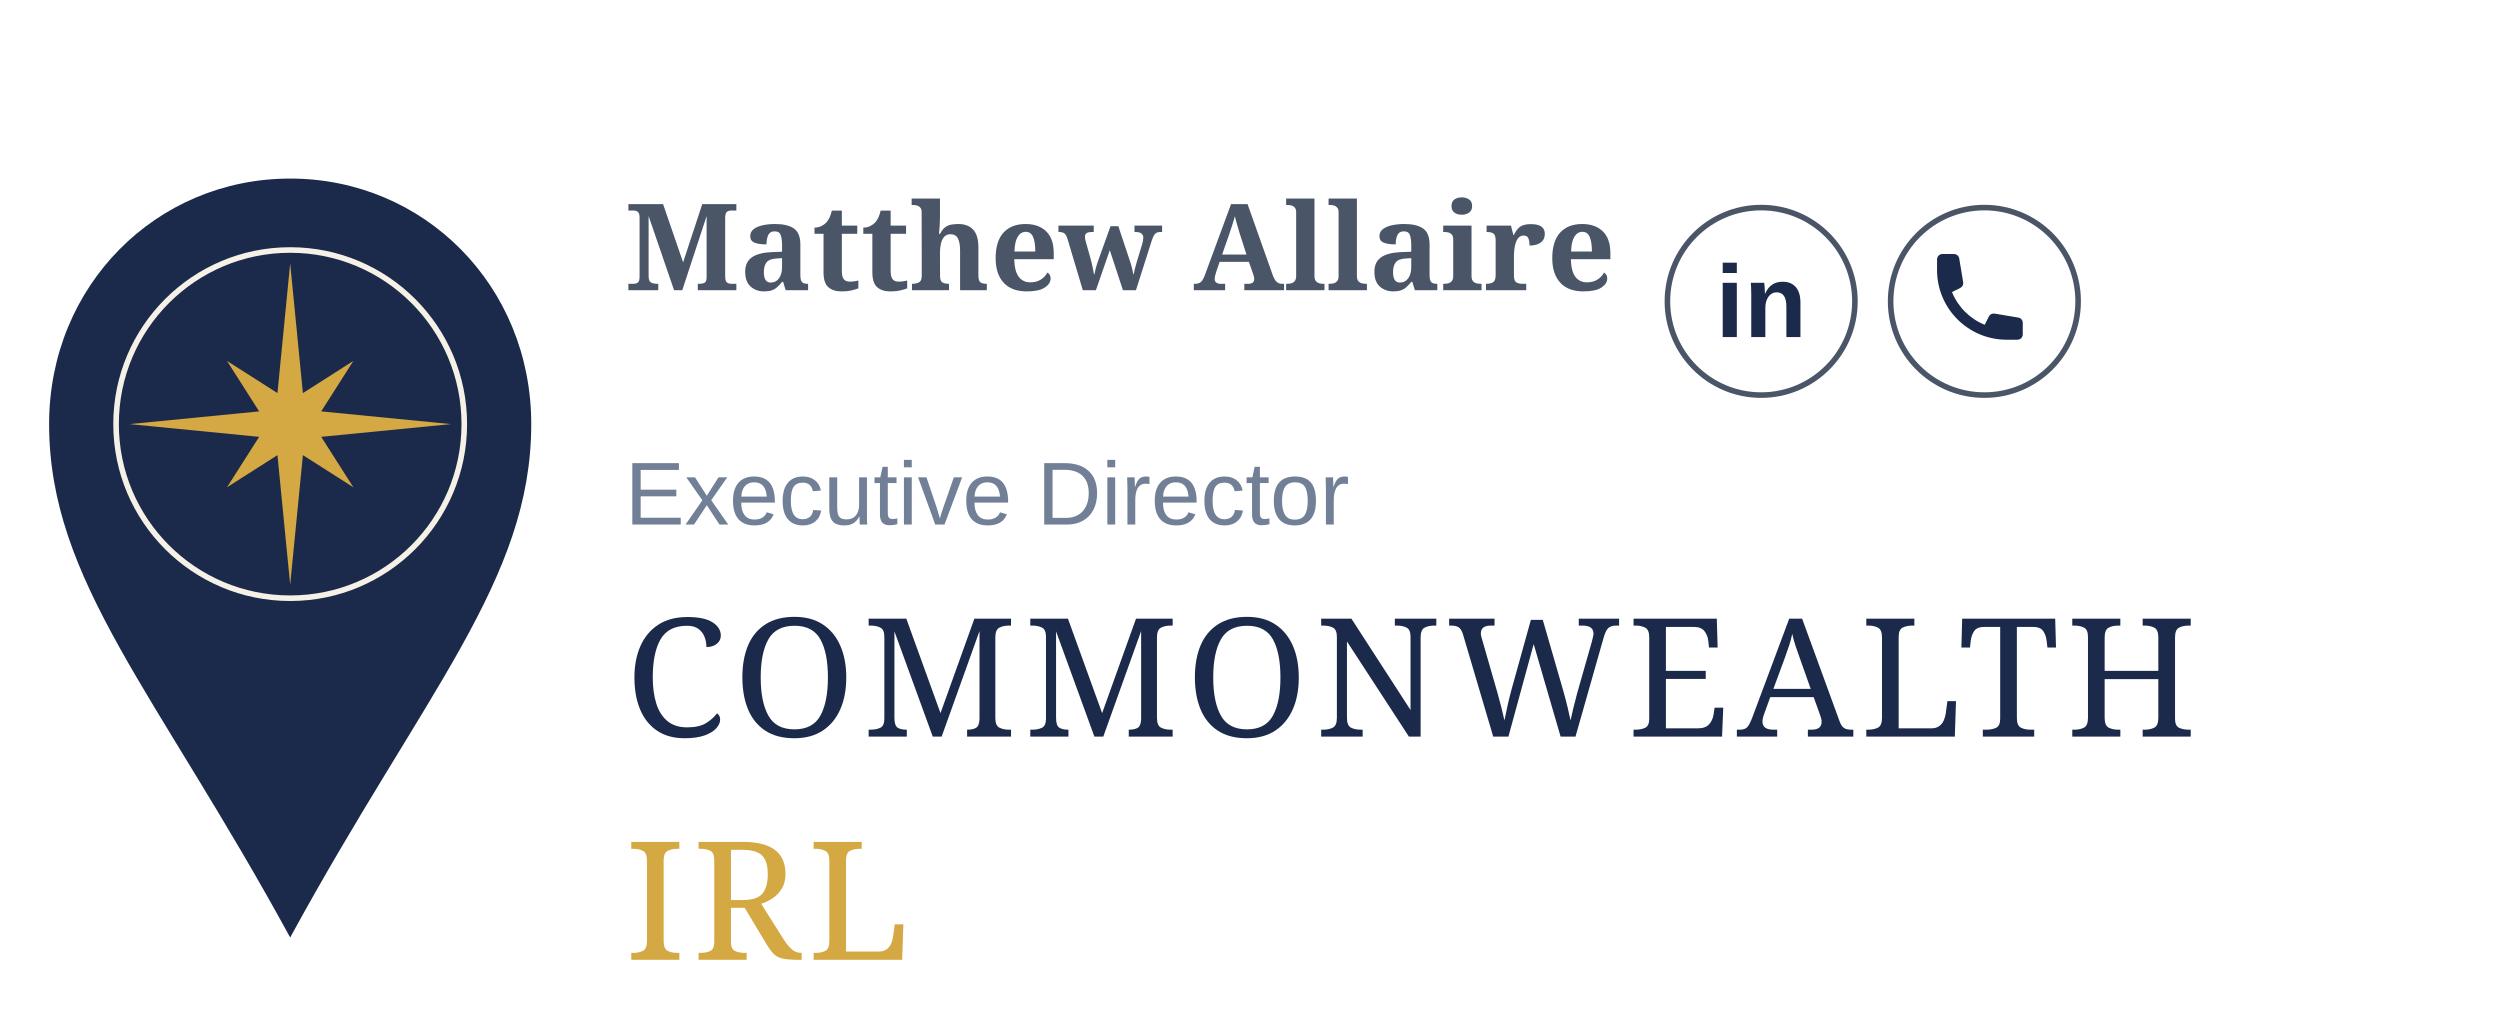
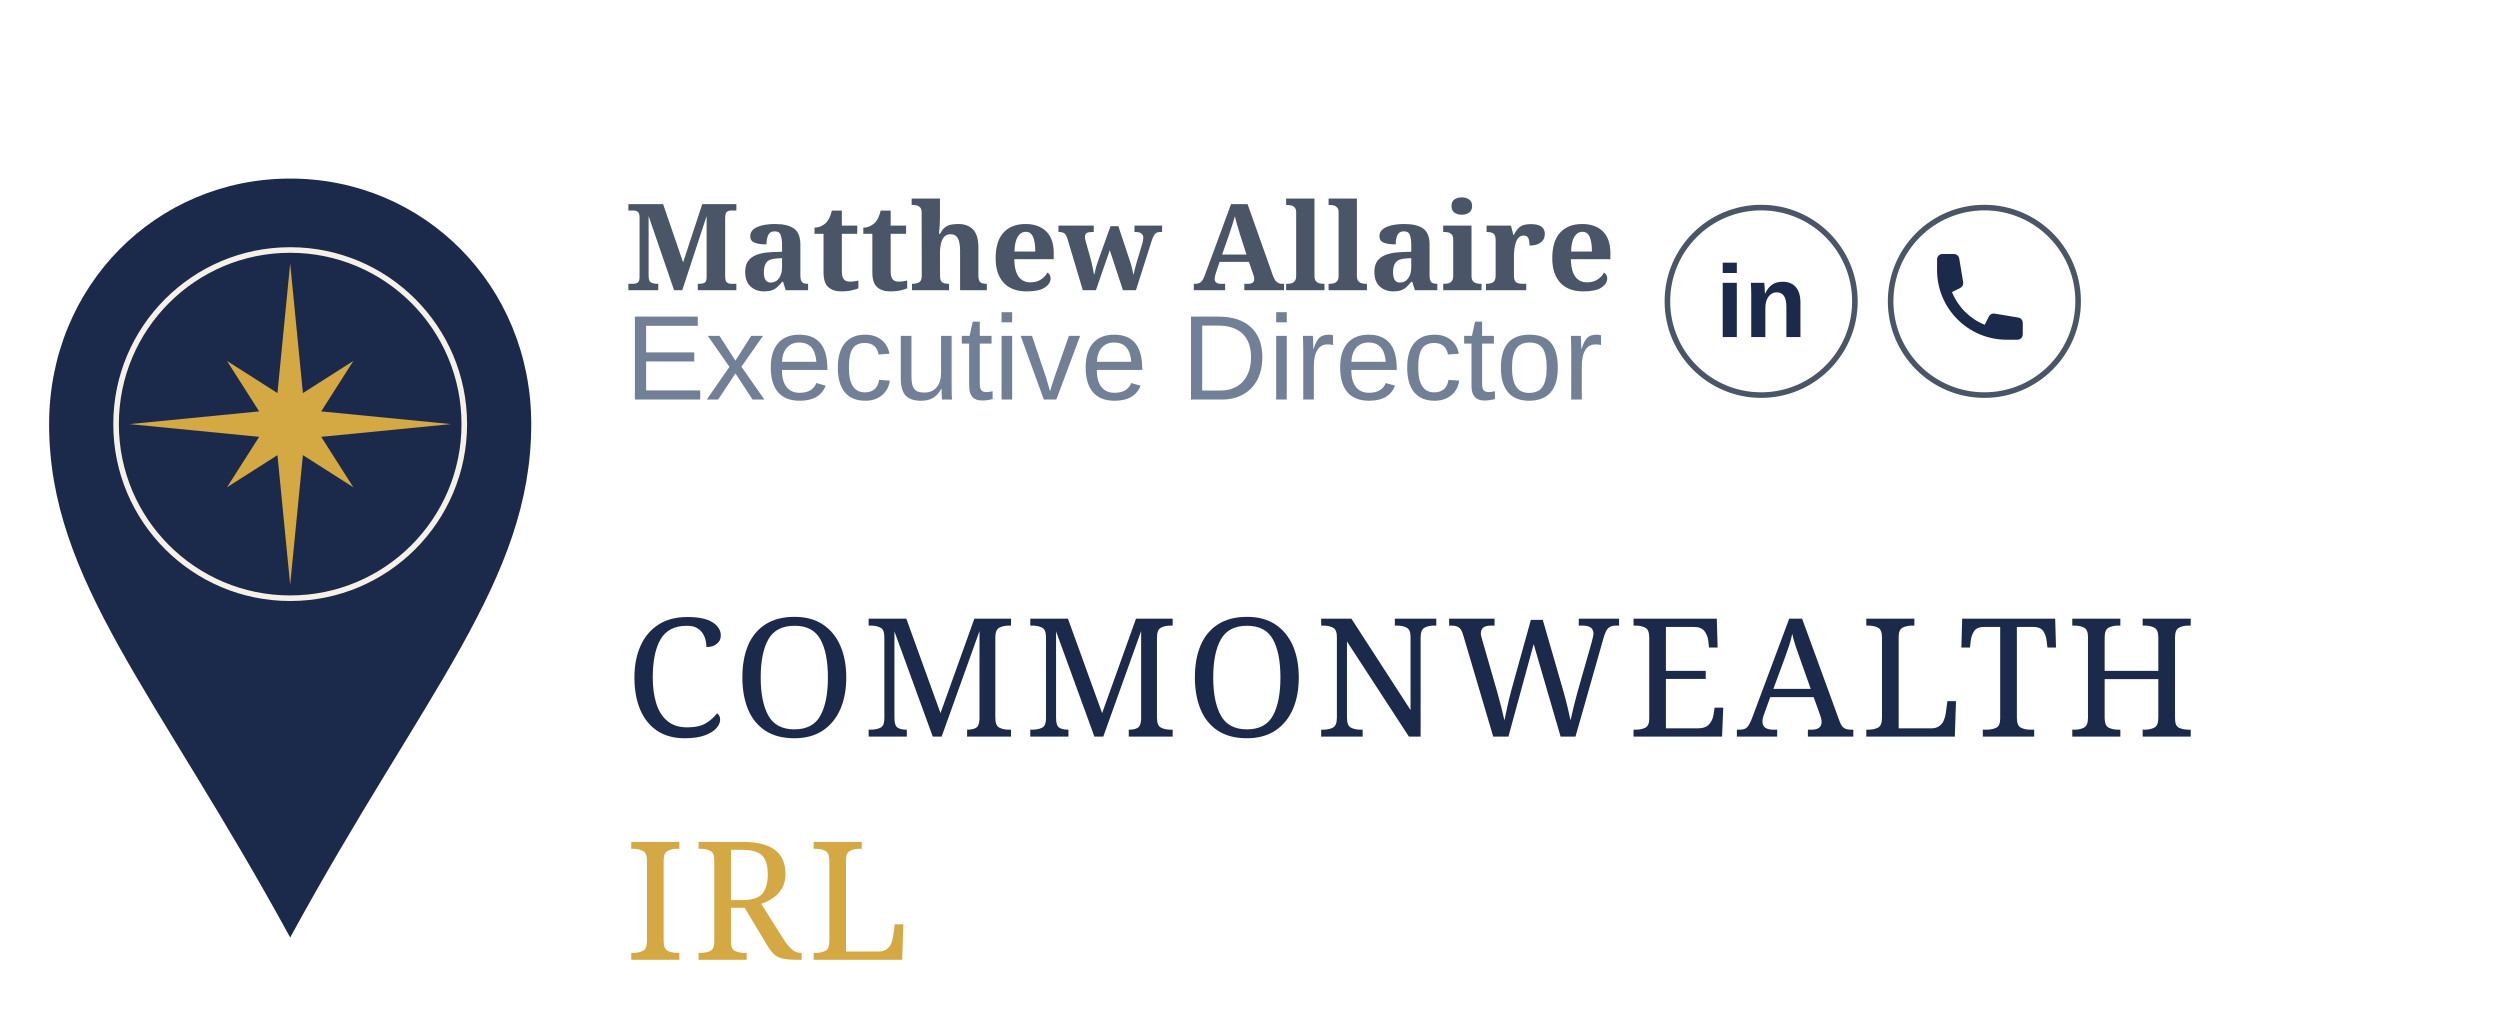
<svg xmlns="http://www.w3.org/2000/svg" viewBox="-10 -10 1120 460" width="1120" height="460">
  <path d="M 120 70 C 60 70 12 118 12 180 C 12 250 60 300 120 410 C 180 300 228 250 228 180 C 228 118 180 70 120 70 Z" fill="#1B2A4A" />
  <circle cx="120" cy="180" r="78" fill="none" stroke="#F6F1E7" stroke-width="2.5" />
  <polygon points="120,108 125.7,166.1 148.3,151.7 133.9,174.3 192,180 133.9,185.7 148.3,208.3 125.7,193.9 120,252 114.3,193.9 91.7,208.3 106.1,185.7 48,180 106.1,174.3 91.7,151.7 114.3,166.1" fill="#D4A843" />
  <text x="270" y="120" font-family="Georgia, serif" font-size="54" font-weight="700" fill="#4A5568">Matthew Allaire</text>
  <g transform="translate(735, 81)">
    <circle cx="44" cy="44" r="42" fill="none" stroke="#4A5568" stroke-width="2.5" />
    <text x="44" y="60" font-family="Arial, Helvetica, sans-serif" font-weight="700" font-size="46" fill="#1B2A4A" text-anchor="middle">in</text>
  </g>
  <g transform="translate(835, 81)">
    <circle cx="44" cy="44" r="42" fill="none" stroke="#4A5568" stroke-width="2.5" />
    <path transform="translate(18, 18) scale(2.4)" d="M2 3a1 1 0 011-1h2.153a1 1 0 01.986.836l.74 4.435a1 1 0 01-.54 1.06l-1.548.773a11.037 11.037 0 006.105 6.105l.774-1.548a1 1 0 011.059-.54l4.435.74a1 1 0 01.836.986V17a1 1 0 01-1 1h-2C7.82 18 2 12.18 2 5V3z" fill="#1B2A4A" />
  </g>
-   <text x="270" y="225" font-family="Arial, Helvetica, sans-serif" font-size="40" fill="#718096">Executive Director</text>
+   <text x="270" y="169" font-family="Arial, Helvetica, sans-serif" font-size="54" fill="#718096">Executive Director</text>
  <text x="270" y="320" font-family="Georgia, serif" font-size="74" font-weight="500" letter-spacing="3" fill="#1B2A4A">COMMONWEALTH</text>
  <text x="270" y="420" font-family="Georgia, serif" font-size="74" font-weight="500" letter-spacing="3" fill="#D4A843">IRL</text>
</svg>
